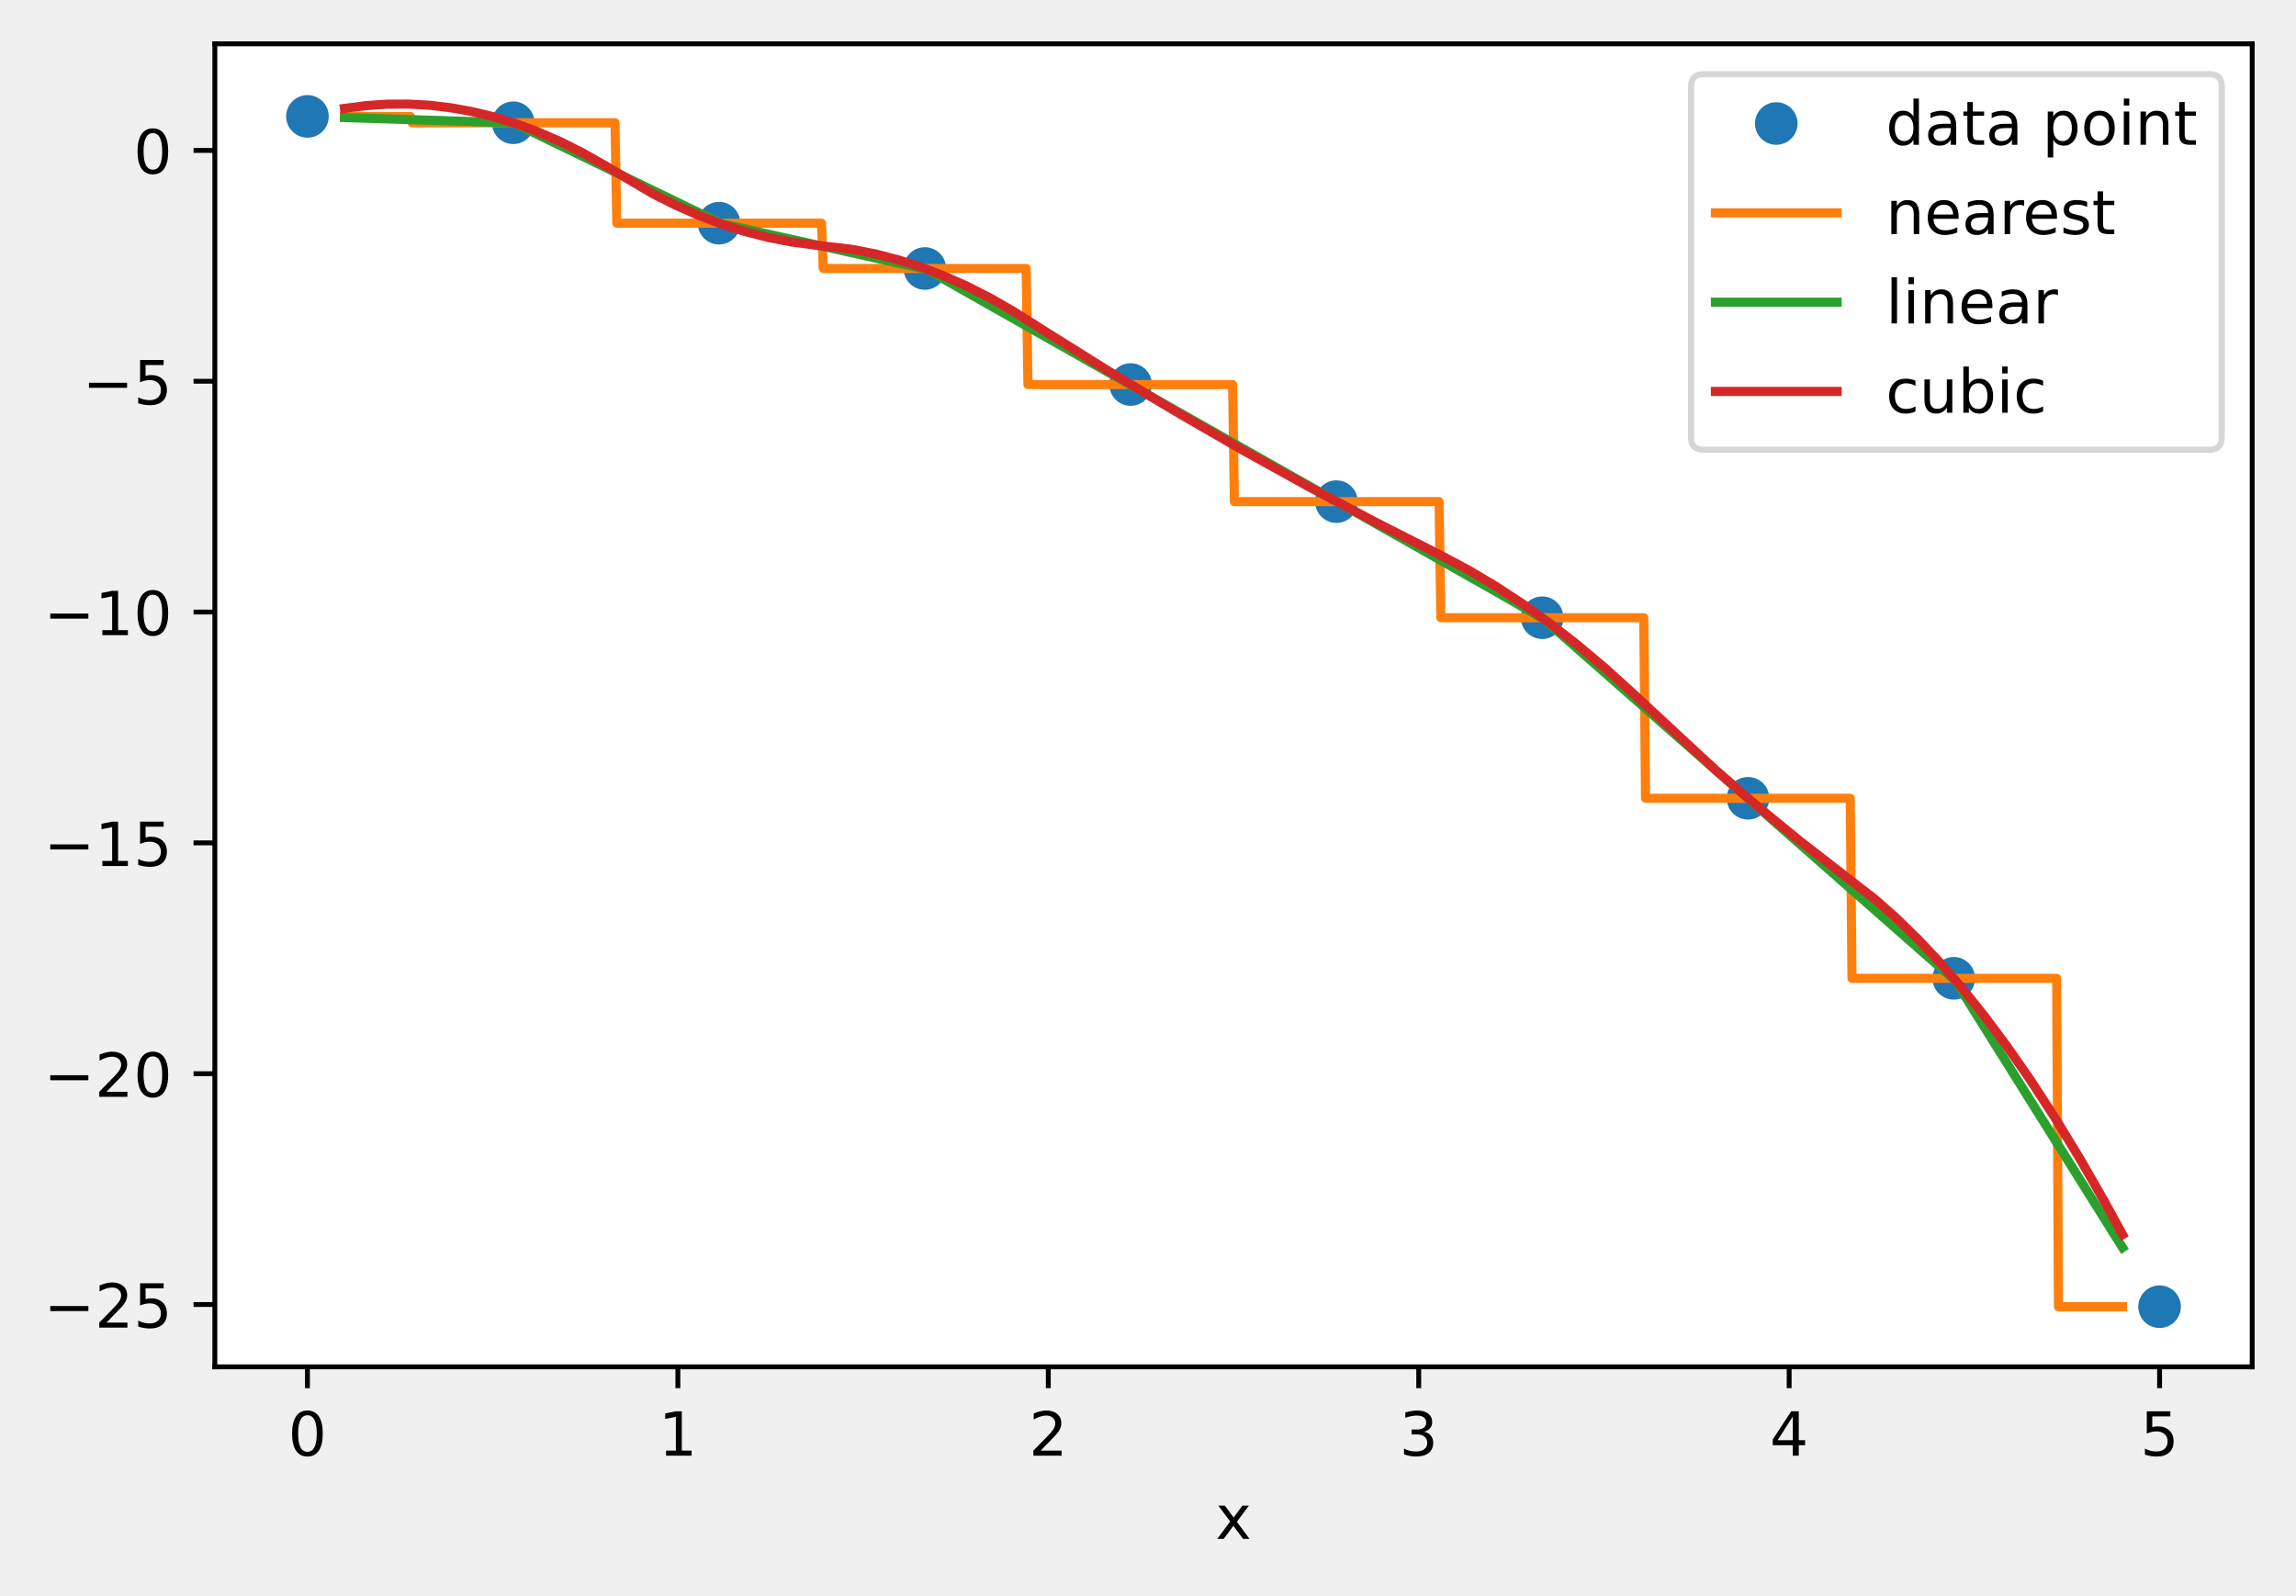
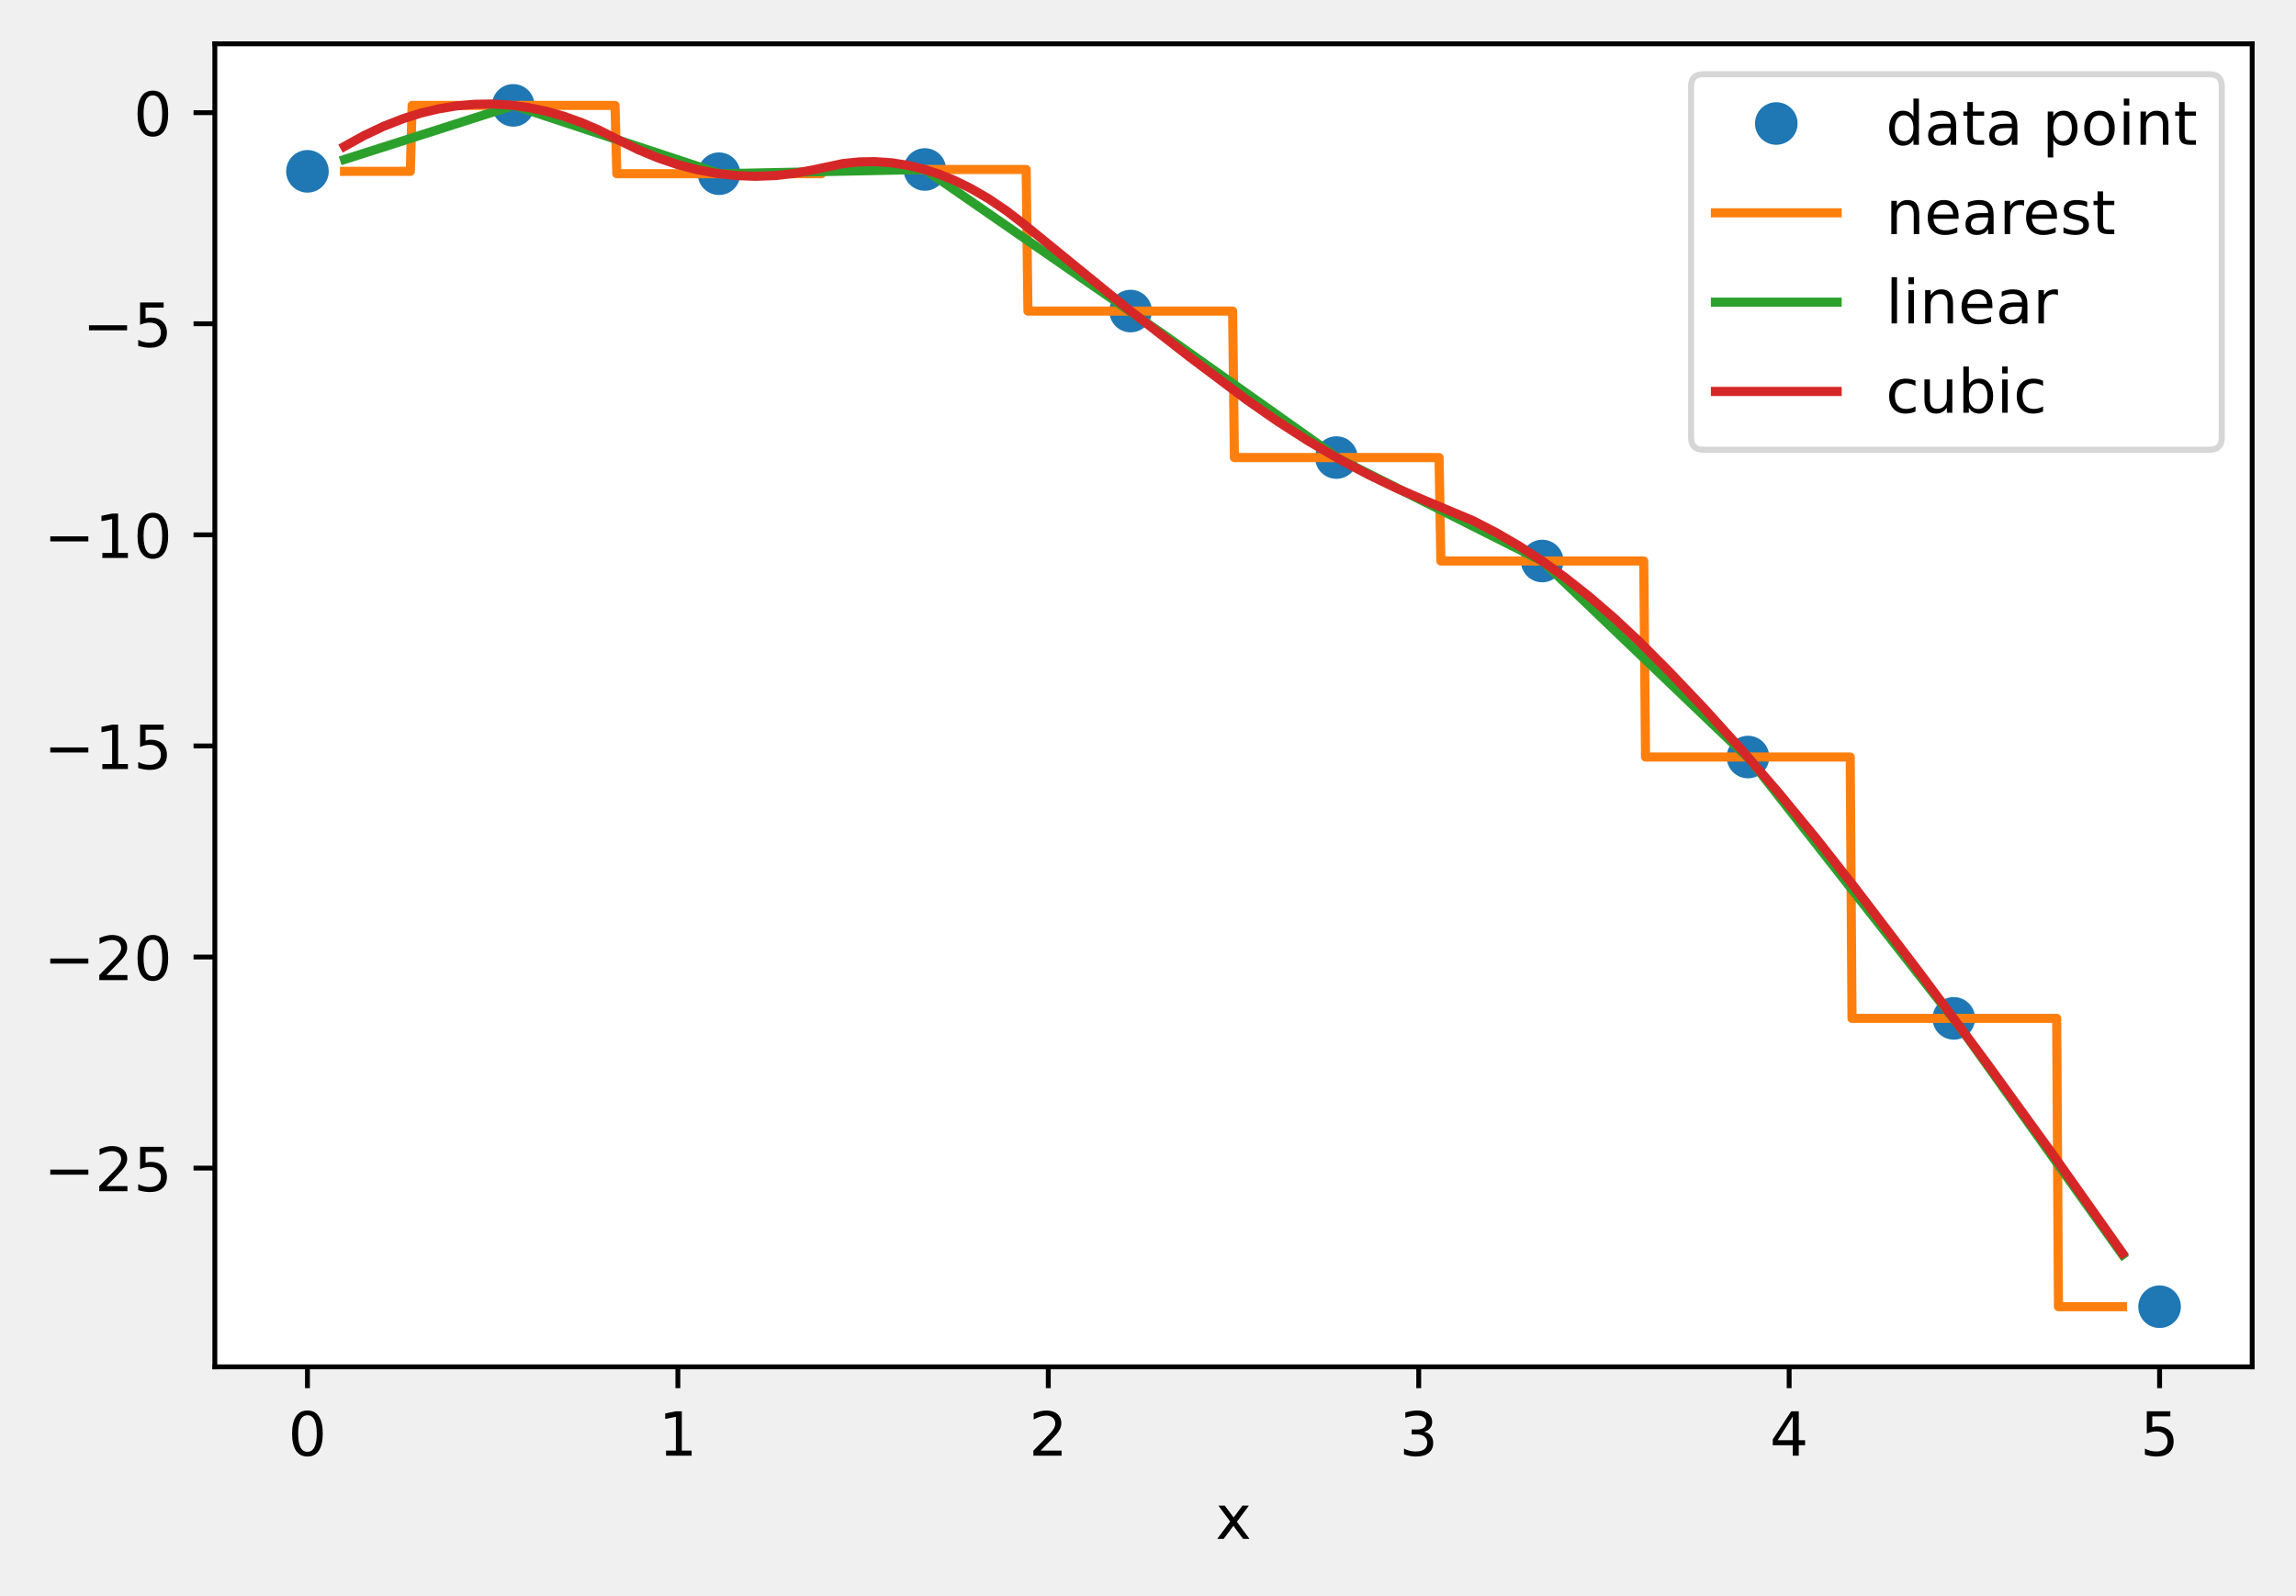
<svg xmlns="http://www.w3.org/2000/svg" xmlns:xlink="http://www.w3.org/1999/xlink" height="262.196pt" version="1.1" viewBox="0 0 377.305 262.196" width="377.305pt">
  <defs>
    <style type="text/css">*{stroke-linecap:butt;stroke-linejoin:round;}</style>
  </defs>
  <g id="figure_1">
    <g id="patch_1">
      <path d="M 0 262.196  L 377.305 262.196  L 377.305 0  L 0 0  z " style="fill:none;" />
    </g>
    <g id="axes_1">
      <g id="patch_2">
        <path d="M 35.305 224.64  L 370.105 224.64  L 370.105 7.2  L 35.305 7.2  z " style="fill:#ffffff;" />
      </g>
      <g id="matplotlib.axis_1">
        <g id="xtick_1">
          <g id="line2d_1">
            <defs>
-               <path d="M 0 0  L 0 3.5  " id="mc7e67c83ed" style="stroke:#000000;stroke-width:0.8;" />
-             </defs>
-             <g>
-               <use style="stroke:#000000;stroke-width:0.8;" x="50.523" xlink:href="#mc7e67c83ed" y="224.64" />
+               <path d="M 0 0  L 0 3.5  " id="medf5d07f80" style="stroke:#000000;stroke-width:0.8;" />
+             </defs>
+             <g>
+               <use style="stroke:#000000;stroke-width:0.8;" x="50.523" xlink:href="#medf5d07f80" y="224.64" />
            </g>
          </g>
          <g id="text_1">
            <g transform="translate(47.34162 239.2384)scale(0.1 -0.1)">
              <defs>
                <path d="M 31.781 66.406  Q 24.172 66.406 20.328 58.906  Q 16.5 51.422 16.5 36.375  Q 16.5 21.391 20.328 13.891  Q 24.172 6.391 31.781 6.391  Q 39.453 6.391 43.281 13.891  Q 47.125 21.391 47.125 36.375  Q 47.125 51.422 43.281 58.906  Q 39.453 66.406 31.781 66.406  z M 31.781 74.219  Q 44.047 74.219 50.516 64.516  Q 56.984 54.828 56.984 36.375  Q 56.984 17.969 50.516 8.266  Q 44.047 -1.422 31.781 -1.422  Q 19.531 -1.422 13.062 8.266  Q 6.594 17.969 6.594 36.375  Q 6.594 54.828 13.062 64.516  Q 19.531 74.219 31.781 74.219  z " id="DejaVuSans-48" />
              </defs>
              <use xlink:href="#DejaVuSans-48" />
            </g>
          </g>
        </g>
        <g id="xtick_2">
          <g id="line2d_2">
            <g>
-               <use style="stroke:#000000;stroke-width:0.8;" x="111.396" xlink:href="#mc7e67c83ed" y="224.64" />
+               <use style="stroke:#000000;stroke-width:0.8;" x="111.396" xlink:href="#medf5d07f80" y="224.64" />
            </g>
          </g>
          <g id="text_2">
            <g transform="translate(108.2143 239.2384)scale(0.1 -0.1)">
              <defs>
                <path d="M 12.406 8.297  L 28.516 8.297  L 28.516 63.922  L 10.984 60.406  L 10.984 69.391  L 28.422 72.906  L 38.281 72.906  L 38.281 8.297  L 54.391 8.297  L 54.391 0  L 12.406 0  z " id="DejaVuSans-49" />
              </defs>
              <use xlink:href="#DejaVuSans-49" />
            </g>
          </g>
        </g>
        <g id="xtick_3">
          <g id="line2d_3">
            <g>
-               <use style="stroke:#000000;stroke-width:0.8;" x="172.268" xlink:href="#mc7e67c83ed" y="224.64" />
+               <use style="stroke:#000000;stroke-width:0.8;" x="172.268" xlink:href="#medf5d07f80" y="224.64" />
            </g>
          </g>
          <g id="text_3">
            <g transform="translate(169.0871 239.2384)scale(0.1 -0.1)">
              <defs>
                <path d="M 19.188 8.297  L 53.609 8.297  L 53.609 0  L 7.328 0  L 7.328 8.297  Q 12.938 14.109 22.625 23.891  Q 32.328 33.688 34.812 36.531  Q 39.547 41.844 41.422 45.531  Q 43.312 49.219 43.312 52.781  Q 43.312 58.594 39.234 62.25  Q 35.156 65.922 28.609 65.922  Q 23.969 65.922 18.812 64.312  Q 13.672 62.703 7.812 59.422  L 7.812 69.391  Q 13.766 71.781 18.938 73  Q 24.125 74.219 28.422 74.219  Q 39.75 74.219 46.484 68.547  Q 53.219 62.891 53.219 53.422  Q 53.219 48.922 51.531 44.891  Q 49.859 40.875 45.406 35.406  Q 44.188 33.984 37.641 27.219  Q 31.109 20.453 19.188 8.297  z " id="DejaVuSans-50" />
              </defs>
              <use xlink:href="#DejaVuSans-50" />
            </g>
          </g>
        </g>
        <g id="xtick_4">
          <g id="line2d_4">
            <g>
-               <use style="stroke:#000000;stroke-width:0.8;" x="233.141" xlink:href="#mc7e67c83ed" y="224.64" />
+               <use style="stroke:#000000;stroke-width:0.8;" x="233.141" xlink:href="#medf5d07f80" y="224.64" />
            </g>
          </g>
          <g id="text_4">
            <g transform="translate(229.9598 239.2384)scale(0.1 -0.1)">
              <defs>
                <path d="M 40.578 39.312  Q 47.656 37.797 51.625 33  Q 55.609 28.219 55.609 21.188  Q 55.609 10.406 48.188 4.484  Q 40.766 -1.422 27.094 -1.422  Q 22.516 -1.422 17.656 -0.516  Q 12.797 0.391 7.625 2.203  L 7.625 11.719  Q 11.719 9.328 16.594 8.109  Q 21.484 6.891 26.812 6.891  Q 36.078 6.891 40.938 10.547  Q 45.797 14.203 45.797 21.188  Q 45.797 27.641 41.281 31.266  Q 36.766 34.906 28.719 34.906  L 20.219 34.906  L 20.219 43.016  L 29.109 43.016  Q 36.375 43.016 40.234 45.922  Q 44.094 48.828 44.094 54.297  Q 44.094 59.906 40.109 62.906  Q 36.141 65.922 28.719 65.922  Q 24.656 65.922 20.016 65.031  Q 15.375 64.156 9.812 62.312  L 9.812 71.094  Q 15.438 72.656 20.344 73.438  Q 25.25 74.219 29.594 74.219  Q 40.828 74.219 47.359 69.109  Q 53.906 64.016 53.906 55.328  Q 53.906 49.266 50.438 45.094  Q 46.969 40.922 40.578 39.312  z " id="DejaVuSans-51" />
              </defs>
              <use xlink:href="#DejaVuSans-51" />
            </g>
          </g>
        </g>
        <g id="xtick_5">
          <g id="line2d_5">
            <g>
-               <use style="stroke:#000000;stroke-width:0.8;" x="294.014" xlink:href="#mc7e67c83ed" y="224.64" />
+               <use style="stroke:#000000;stroke-width:0.8;" x="294.014" xlink:href="#medf5d07f80" y="224.64" />
            </g>
          </g>
          <g id="text_5">
            <g transform="translate(290.8325 239.2384)scale(0.1 -0.1)">
              <defs>
                <path d="M 37.797 64.312  L 12.891 25.391  L 37.797 25.391  z M 35.203 72.906  L 47.609 72.906  L 47.609 25.391  L 58.016 25.391  L 58.016 17.188  L 47.609 17.188  L 47.609 0  L 37.797 0  L 37.797 17.188  L 4.891 17.188  L 4.891 26.703  z " id="DejaVuSans-52" />
              </defs>
              <use xlink:href="#DejaVuSans-52" />
            </g>
          </g>
        </g>
        <g id="xtick_6">
          <g id="line2d_6">
            <g>
-               <use style="stroke:#000000;stroke-width:0.8;" x="354.887" xlink:href="#mc7e67c83ed" y="224.64" />
+               <use style="stroke:#000000;stroke-width:0.8;" x="354.887" xlink:href="#medf5d07f80" y="224.64" />
            </g>
          </g>
          <g id="text_6">
            <g transform="translate(351.7053 239.2384)scale(0.1 -0.1)">
              <defs>
                <path d="M 10.797 72.906  L 49.516 72.906  L 49.516 64.594  L 19.828 64.594  L 19.828 46.734  Q 21.969 47.469 24.109 47.828  Q 26.266 48.188 28.422 48.188  Q 40.625 48.188 47.75 41.5  Q 54.891 34.812 54.891 23.391  Q 54.891 11.625 47.562 5.094  Q 40.234 -1.422 26.906 -1.422  Q 22.312 -1.422 17.547 -0.641  Q 12.797 0.141 7.719 1.703  L 7.719 11.625  Q 12.109 9.234 16.797 8.062  Q 21.484 6.891 26.703 6.891  Q 35.156 6.891 40.078 11.328  Q 45.016 15.766 45.016 23.391  Q 45.016 31 40.078 35.438  Q 35.156 39.891 26.703 39.891  Q 22.75 39.891 18.812 39.016  Q 14.891 38.141 10.797 36.281  z " id="DejaVuSans-53" />
              </defs>
              <use xlink:href="#DejaVuSans-53" />
            </g>
          </g>
        </g>
        <g id="text_7">
          <g transform="translate(199.7453 252.9166)scale(0.1 -0.1)">
            <defs>
              <path d="M 54.891 54.688  L 35.109 28.078  L 55.906 0  L 45.312 0  L 29.391 21.484  L 13.484 0  L 2.875 0  L 24.125 28.609  L 4.688 54.688  L 15.281 54.688  L 29.781 35.203  L 44.281 54.688  z " id="DejaVuSans-120" />
            </defs>
            <use xlink:href="#DejaVuSans-120" />
          </g>
        </g>
      </g>
      <g id="matplotlib.axis_2">
        <g id="ytick_1">
          <g id="line2d_7">
            <defs>
-               <path d="M 0 0  L -3.5 0  " id="mda17e55105" style="stroke:#000000;stroke-width:0.8;" />
-             </defs>
-             <g>
-               <use style="stroke:#000000;stroke-width:0.8;" x="35.305" xlink:href="#mda17e55105" y="214.397" />
+               <path d="M 0 0  L -3.5 0  " id="mc867c1fa30" style="stroke:#000000;stroke-width:0.8;" />
+             </defs>
+             <g>
+               <use style="stroke:#000000;stroke-width:0.8;" x="35.305" xlink:href="#mc867c1fa30" y="191.976" />
            </g>
          </g>
          <g id="text_8">
-             <g transform="translate(7.2 218.1959)scale(0.1 -0.1)">
+             <g transform="translate(7.2 195.7757)scale(0.1 -0.1)">
              <defs>
                <path d="M 10.594 35.5  L 73.188 35.5  L 73.188 27.203  L 10.594 27.203  z " id="DejaVuSans-8722" />
              </defs>
              <use xlink:href="#DejaVuSans-8722" />
              <use x="83.789" xlink:href="#DejaVuSans-50" />
              <use x="147.412" xlink:href="#DejaVuSans-53" />
            </g>
          </g>
        </g>
        <g id="ytick_2">
          <g id="line2d_8">
            <g>
-               <use style="stroke:#000000;stroke-width:0.8;" x="35.305" xlink:href="#mda17e55105" y="176.462" />
+               <use style="stroke:#000000;stroke-width:0.8;" x="35.305" xlink:href="#mc867c1fa30" y="157.285" />
            </g>
          </g>
          <g id="text_9">
-             <g transform="translate(7.2 180.261)scale(0.1 -0.1)">
+             <g transform="translate(7.2 161.0838)scale(0.1 -0.1)">
              <use xlink:href="#DejaVuSans-8722" />
              <use x="83.789" xlink:href="#DejaVuSans-50" />
              <use x="147.412" xlink:href="#DejaVuSans-48" />
            </g>
          </g>
        </g>
        <g id="ytick_3">
          <g id="line2d_9">
            <g>
-               <use style="stroke:#000000;stroke-width:0.8;" x="35.305" xlink:href="#mda17e55105" y="138.527" />
+               <use style="stroke:#000000;stroke-width:0.8;" x="35.305" xlink:href="#mc867c1fa30" y="122.593" />
            </g>
          </g>
          <g id="text_10">
-             <g transform="translate(7.2 142.326)scale(0.1 -0.1)">
+             <g transform="translate(7.2 126.3919)scale(0.1 -0.1)">
              <use xlink:href="#DejaVuSans-8722" />
              <use x="83.789" xlink:href="#DejaVuSans-49" />
              <use x="147.412" xlink:href="#DejaVuSans-53" />
            </g>
          </g>
        </g>
        <g id="ytick_4">
          <g id="line2d_10">
            <g>
-               <use style="stroke:#000000;stroke-width:0.8;" x="35.305" xlink:href="#mda17e55105" y="100.592" />
+               <use style="stroke:#000000;stroke-width:0.8;" x="35.305" xlink:href="#mc867c1fa30" y="87.901" />
            </g>
          </g>
          <g id="text_11">
-             <g transform="translate(7.2 104.391)scale(0.1 -0.1)">
+             <g transform="translate(7.2 91.7)scale(0.1 -0.1)">
              <use xlink:href="#DejaVuSans-8722" />
              <use x="83.789" xlink:href="#DejaVuSans-49" />
              <use x="147.412" xlink:href="#DejaVuSans-48" />
            </g>
          </g>
        </g>
        <g id="ytick_5">
          <g id="line2d_11">
            <g>
-               <use style="stroke:#000000;stroke-width:0.8;" x="35.305" xlink:href="#mda17e55105" y="62.657" />
+               <use style="stroke:#000000;stroke-width:0.8;" x="35.305" xlink:href="#mc867c1fa30" y="53.209" />
            </g>
          </g>
          <g id="text_12">
-             <g transform="translate(13.5625 66.45606)scale(0.1 -0.1)">
+             <g transform="translate(13.5625 57.00812)scale(0.1 -0.1)">
              <use xlink:href="#DejaVuSans-8722" />
              <use x="83.789" xlink:href="#DejaVuSans-53" />
            </g>
          </g>
        </g>
        <g id="ytick_6">
          <g id="line2d_12">
            <g>
-               <use style="stroke:#000000;stroke-width:0.8;" x="35.305" xlink:href="#mda17e55105" y="24.722" />
+               <use style="stroke:#000000;stroke-width:0.8;" x="35.305" xlink:href="#mc867c1fa30" y="18.517" />
            </g>
          </g>
          <g id="text_13">
-             <g transform="translate(21.94219 28.52109)scale(0.1 -0.1)">
+             <g transform="translate(21.94219 22.31624)scale(0.1 -0.1)">
              <use xlink:href="#DejaVuSans-48" />
            </g>
          </g>
        </g>
      </g>
      <g id="line2d_13">
        <defs>
-           <path d="M 0 3  C 0.796 3 1.559 2.684 2.121 2.121  C 2.684 1.559 3 0.796 3 0  C 3 -0.796 2.684 -1.559 2.121 -2.121  C 1.559 -2.684 0.796 -3 0 -3  C -0.796 -3 -1.559 -2.684 -2.121 -2.121  C -2.684 -1.559 -3 -0.796 -3 0  C -3 0.796 -2.684 1.559 -2.121 2.121  C -1.559 2.684 -0.796 3 0 3  z " id="m07d501a0b1" style="stroke:#1f77b4;" />
+           <path d="M 0 3  C 0.796 3 1.559 2.684 2.121 2.121  C 2.684 1.559 3 0.796 3 0  C 3 -0.796 2.684 -1.559 2.121 -2.121  C 1.559 -2.684 0.796 -3 0 -3  C -0.796 -3 -1.559 -2.684 -2.121 -2.121  C -2.684 -1.559 -3 -0.796 -3 0  C -3 0.796 -2.684 1.559 -2.121 2.121  C -1.559 2.684 -0.796 3 0 3  z " id="m6304aa72a4" style="stroke:#1f77b4;" />
        </defs>
-         <g clip-path="url(#p6eb6c533b1)">
-           <use style="fill:#1f77b4;stroke:#1f77b4;" x="50.523" xlink:href="#m07d501a0b1" y="19.128" />
-           <use style="fill:#1f77b4;stroke:#1f77b4;" x="84.341" xlink:href="#m07d501a0b1" y="20.175" />
-           <use style="fill:#1f77b4;stroke:#1f77b4;" x="118.159" xlink:href="#m07d501a0b1" y="36.679" />
-           <use style="fill:#1f77b4;stroke:#1f77b4;" x="151.977" xlink:href="#m07d501a0b1" y="44.126" />
-           <use style="fill:#1f77b4;stroke:#1f77b4;" x="185.796" xlink:href="#m07d501a0b1" y="63.197" />
-           <use style="fill:#1f77b4;stroke:#1f77b4;" x="219.614" xlink:href="#m07d501a0b1" y="82.441" />
-           <use style="fill:#1f77b4;stroke:#1f77b4;" x="253.432" xlink:href="#m07d501a0b1" y="101.521" />
-           <use style="fill:#1f77b4;stroke:#1f77b4;" x="287.25" xlink:href="#m07d501a0b1" y="131.195" />
-           <use style="fill:#1f77b4;stroke:#1f77b4;" x="321.068" xlink:href="#m07d501a0b1" y="160.788" />
-           <use style="fill:#1f77b4;stroke:#1f77b4;" x="354.887" xlink:href="#m07d501a0b1" y="214.756" />
+         <g clip-path="url(#p09523be0fa)">
+           <use style="fill:#1f77b4;stroke:#1f77b4;" x="50.523" xlink:href="#m6304aa72a4" y="28.158" />
+           <use style="fill:#1f77b4;stroke:#1f77b4;" x="84.341" xlink:href="#m6304aa72a4" y="17.318" />
+           <use style="fill:#1f77b4;stroke:#1f77b4;" x="118.159" xlink:href="#m6304aa72a4" y="28.551" />
+           <use style="fill:#1f77b4;stroke:#1f77b4;" x="151.977" xlink:href="#m6304aa72a4" y="27.853" />
+           <use style="fill:#1f77b4;stroke:#1f77b4;" x="185.796" xlink:href="#m6304aa72a4" y="51.123" />
+           <use style="fill:#1f77b4;stroke:#1f77b4;" x="219.614" xlink:href="#m6304aa72a4" y="75.199" />
+           <use style="fill:#1f77b4;stroke:#1f77b4;" x="253.432" xlink:href="#m6304aa72a4" y="92.203" />
+           <use style="fill:#1f77b4;stroke:#1f77b4;" x="287.25" xlink:href="#m6304aa72a4" y="124.419" />
+           <use style="fill:#1f77b4;stroke:#1f77b4;" x="321.068" xlink:href="#m6304aa72a4" y="167.369" />
+           <use style="fill:#1f77b4;stroke:#1f77b4;" x="354.887" xlink:href="#m6304aa72a4" y="214.756" />
        </g>
      </g>
      <g id="line2d_14">
-         <path clip-path="url(#p6eb6c533b1)" d="M 56.61 19.128  L 67.432 19.128  L 67.724 20.175  L 101.067 20.175  L 101.36 36.679  L 134.995 36.679  L 135.288 44.126  L 168.631 44.126  L 168.923 63.197  L 202.558 63.197  L 202.851 82.441  L 236.486 82.441  L 236.779 101.521  L 270.122 101.521  L 270.414 131.195  L 304.05 131.195  L 304.342 160.788  L 337.977 160.788  L 338.27 214.756  L 348.799 214.756  L 348.799 214.756  " style="fill:none;stroke:#ff7f0e;stroke-linecap:square;stroke-width:1.5;" />
+         <path clip-path="url(#p09523be0fa)" d="M 56.61 28.158  L 67.432 28.158  L 67.724 17.318  L 101.067 17.318  L 101.36 28.551  L 134.995 28.551  L 135.288 27.853  L 168.631 27.853  L 168.923 51.123  L 202.558 51.123  L 202.851 75.199  L 236.486 75.199  L 236.779 92.203  L 270.122 92.203  L 270.414 124.419  L 304.05 124.419  L 304.342 167.369  L 337.977 167.369  L 338.27 214.756  L 348.799 214.756  L 348.799 214.756  " style="fill:none;stroke:#ff7f0e;stroke-linecap:square;stroke-width:1.5;" />
      </g>
      <g id="line2d_15">
-         <path clip-path="url(#p6eb6c533b1)" d="M 56.61 19.317  L 84.396 20.202  L 118.616 36.78  L 152.252 44.281  L 210.748 77.396  L 246.138 97.406  L 253.743 101.794  L 321.306 161.167  L 348.799 205.042  L 348.799 205.042  " style="fill:none;stroke:#2ca02c;stroke-linecap:square;stroke-width:1.5;" />
+         <path clip-path="url(#p09523be0fa)" d="M 56.61 26.207  L 84.396 17.337  L 118.324 28.547  L 151.959 27.853  L 155.176 30.054  L 191.444 55.145  L 220.107 75.447  L 253.45 92.221  L 287.671 124.953  L 322.183 168.931  L 348.799 206.227  L 348.799 206.227  " style="fill:none;stroke:#2ca02c;stroke-linecap:square;stroke-width:1.5;" />
      </g>
      <g id="line2d_16">
-         <path clip-path="url(#p6eb6c533b1)" d="M 56.61 17.816  L 60.12 17.359  L 63.63 17.121  L 67.139 17.102  L 70.649 17.302  L 74.159 17.721  L 77.669 18.359  L 81.179 19.215  L 84.688 20.291  L 88.198 21.586  L 92 23.235  L 95.803 25.142  L 99.605 27.306  L 107.209 31.799  L 111.012 33.715  L 114.814 35.396  L 118.616 36.841  L 122.418 38.05  L 126.221 39.024  L 130.023 39.762  L 133.825 40.265  L 139.967 40.975  L 143.77 41.713  L 147.572 42.692  L 151.374 43.911  L 155.176 45.37  L 158.979 47.071  L 162.781 49.011  L 166.583 51.193  L 171.555 54.341  L 182.377 61.112  L 193.199 67.624  L 204.021 73.876  L 215.135 80.033  L 225.957 85.777  L 237.071 91.42  L 241.458 93.766  L 245.846 96.378  L 250.233 99.256  L 254.62 102.399  L 259.007 105.808  L 263.687 109.737  L 268.367 113.968  L 282.113 126.731  L 288.841 132.541  L 295.568 138.052  L 302.002 143.043  L 308.144 147.806  L 311.654 150.913  L 315.164 154.333  L 318.674 158.064  L 322.183 162.106  L 325.986 166.837  L 329.788 171.934  L 333.59 177.397  L 337.685 183.689  L 341.78 190.406  L 345.874 197.546  L 348.799 202.907  L 348.799 202.907  " style="fill:none;stroke:#d62728;stroke-linecap:square;stroke-width:1.5;" />
+         <path clip-path="url(#p09523be0fa)" d="M 56.61 24.061  L 59.827 22.277  L 63.045 20.755  L 66.262 19.497  L 69.187 18.581  L 72.112 17.883  L 75.036 17.402  L 77.961 17.139  L 80.886 17.093  L 83.811 17.264  L 86.736 17.653  L 89.661 18.259  L 92.585 19.083  L 95.51 20.124  L 98.435 21.383  L 101.652 23.015  L 104.87 24.597  L 108.087 25.935  L 111.304 27.03  L 114.521 27.882  L 117.739 28.489  L 120.956 28.854  L 124.173 28.974  L 127.391 28.852  L 130.608 28.485  L 133.825 27.875  L 138.505 26.883  L 141.137 26.612  L 143.77 26.564  L 146.402 26.74  L 149.034 27.141  L 151.667 27.764  L 154.299 28.612  L 156.931 29.684  L 159.564 30.979  L 162.488 32.681  L 165.413 34.66  L 168.338 36.914  L 185.302 50.732  L 195.539 58.706  L 204.898 65.734  L 209.87 69.194  L 214.843 72.387  L 219.815 75.312  L 224.787 77.97  L 229.467 80.228  L 234.146 82.249  L 242.043 85.562  L 245.846 87.519  L 249.648 89.737  L 253.45 92.216  L 257.253 94.955  L 261.055 97.956  L 265.15 101.479  L 269.244 105.304  L 274.216 110.287  L 280.066 116.441  L 286.208 123.233  L 292.35 130.365  L 298.492 137.834  L 304.927 146.022  L 315.749 160.243  L 326.571 174.833  L 337.392 189.793  L 348.507 205.541  L 348.799 205.961  L 348.799 205.961  " style="fill:none;stroke:#d62728;stroke-linecap:square;stroke-width:1.5;" />
      </g>
      <g id="patch_3">
        <path d="M 35.305 224.64  L 35.305 7.2  " style="fill:none;stroke:#000000;stroke-linecap:square;stroke-linejoin:miter;stroke-width:0.8;" />
      </g>
      <g id="patch_4">
        <path d="M 370.105 224.64  L 370.105 7.2  " style="fill:none;stroke:#000000;stroke-linecap:square;stroke-linejoin:miter;stroke-width:0.8;" />
      </g>
      <g id="patch_5">
        <path d="M 35.305 224.64  L 370.105 224.64  " style="fill:none;stroke:#000000;stroke-linecap:square;stroke-linejoin:miter;stroke-width:0.8;" />
      </g>
      <g id="patch_6">
        <path d="M 35.305 7.2  L 370.105 7.2  " style="fill:none;stroke:#000000;stroke-linecap:square;stroke-linejoin:miter;stroke-width:0.8;" />
      </g>
      <g id="legend_1">
        <g id="patch_7">
          <path d="M 279.898 73.912  L 363.105 73.912  Q 365.105 73.912 365.105 71.912  L 365.105 14.2  Q 365.105 12.2 363.105 12.2  L 279.898 12.2  Q 277.898 12.2 277.898 14.2  L 277.898 71.912  Q 277.898 73.912 279.898 73.912  z " style="fill:#ffffff;opacity:0.8;stroke:#cccccc;stroke-linejoin:miter;" />
        </g>
        <g id="line2d_17" />
        <g id="line2d_18">
          <g>
-             <use style="fill:#1f77b4;stroke:#1f77b4;" x="291.898" xlink:href="#m07d501a0b1" y="20.298" />
+             <use style="fill:#1f77b4;stroke:#1f77b4;" x="291.898" xlink:href="#m6304aa72a4" y="20.298" />
          </g>
        </g>
        <g id="text_14">
          <g transform="translate(309.8984 23.79844)scale(0.1 -0.1)">
            <defs>
              <path d="M 45.406 46.391  L 45.406 75.984  L 54.391 75.984  L 54.391 0  L 45.406 0  L 45.406 8.203  Q 42.578 3.328 38.25 0.953  Q 33.938 -1.422 27.875 -1.422  Q 17.969 -1.422 11.734 6.484  Q 5.516 14.406 5.516 27.297  Q 5.516 40.188 11.734 48.094  Q 17.969 56 27.875 56  Q 33.938 56 38.25 53.625  Q 42.578 51.266 45.406 46.391  z M 14.797 27.297  Q 14.797 17.391 18.875 11.75  Q 22.953 6.109 30.078 6.109  Q 37.203 6.109 41.297 11.75  Q 45.406 17.391 45.406 27.297  Q 45.406 37.203 41.297 42.844  Q 37.203 48.484 30.078 48.484  Q 22.953 48.484 18.875 42.844  Q 14.797 37.203 14.797 27.297  z " id="DejaVuSans-100" />
              <path d="M 34.281 27.484  Q 23.391 27.484 19.188 25  Q 14.984 22.516 14.984 16.5  Q 14.984 11.719 18.141 8.906  Q 21.297 6.109 26.703 6.109  Q 34.188 6.109 38.703 11.406  Q 43.219 16.703 43.219 25.484  L 43.219 27.484  z M 52.203 31.203  L 52.203 0  L 43.219 0  L 43.219 8.297  Q 40.141 3.328 35.547 0.953  Q 30.953 -1.422 24.312 -1.422  Q 15.922 -1.422 10.953 3.297  Q 6 8.016 6 15.922  Q 6 25.141 12.172 29.828  Q 18.359 34.516 30.609 34.516  L 43.219 34.516  L 43.219 35.406  Q 43.219 41.609 39.141 45  Q 35.062 48.391 27.688 48.391  Q 23 48.391 18.547 47.266  Q 14.109 46.141 10.016 43.891  L 10.016 52.203  Q 14.938 54.109 19.578 55.047  Q 24.219 56 28.609 56  Q 40.484 56 46.344 49.844  Q 52.203 43.703 52.203 31.203  z " id="DejaVuSans-97" />
              <path d="M 18.312 70.219  L 18.312 54.688  L 36.812 54.688  L 36.812 47.703  L 18.312 47.703  L 18.312 18.016  Q 18.312 11.328 20.141 9.422  Q 21.969 7.516 27.594 7.516  L 36.812 7.516  L 36.812 0  L 27.594 0  Q 17.188 0 13.234 3.875  Q 9.281 7.766 9.281 18.016  L 9.281 47.703  L 2.688 47.703  L 2.688 54.688  L 9.281 54.688  L 9.281 70.219  z " id="DejaVuSans-116" />
              <path id="DejaVuSans-32" />
              <path d="M 18.109 8.203  L 18.109 -20.797  L 9.078 -20.797  L 9.078 54.688  L 18.109 54.688  L 18.109 46.391  Q 20.953 51.266 25.266 53.625  Q 29.594 56 35.594 56  Q 45.562 56 51.781 48.094  Q 58.016 40.188 58.016 27.297  Q 58.016 14.406 51.781 6.484  Q 45.562 -1.422 35.594 -1.422  Q 29.594 -1.422 25.266 0.953  Q 20.953 3.328 18.109 8.203  z M 48.688 27.297  Q 48.688 37.203 44.609 42.844  Q 40.531 48.484 33.406 48.484  Q 26.266 48.484 22.188 42.844  Q 18.109 37.203 18.109 27.297  Q 18.109 17.391 22.188 11.75  Q 26.266 6.109 33.406 6.109  Q 40.531 6.109 44.609 11.75  Q 48.688 17.391 48.688 27.297  z " id="DejaVuSans-112" />
              <path d="M 30.609 48.391  Q 23.391 48.391 19.188 42.75  Q 14.984 37.109 14.984 27.297  Q 14.984 17.484 19.156 11.844  Q 23.344 6.203 30.609 6.203  Q 37.797 6.203 41.984 11.859  Q 46.188 17.531 46.188 27.297  Q 46.188 37.016 41.984 42.703  Q 37.797 48.391 30.609 48.391  z M 30.609 56  Q 42.328 56 49.016 48.375  Q 55.719 40.766 55.719 27.297  Q 55.719 13.875 49.016 6.219  Q 42.328 -1.422 30.609 -1.422  Q 18.844 -1.422 12.172 6.219  Q 5.516 13.875 5.516 27.297  Q 5.516 40.766 12.172 48.375  Q 18.844 56 30.609 56  z " id="DejaVuSans-111" />
              <path d="M 9.422 54.688  L 18.406 54.688  L 18.406 0  L 9.422 0  z M 9.422 75.984  L 18.406 75.984  L 18.406 64.594  L 9.422 64.594  z " id="DejaVuSans-105" />
              <path d="M 54.891 33.016  L 54.891 0  L 45.906 0  L 45.906 32.719  Q 45.906 40.484 42.875 44.328  Q 39.844 48.188 33.797 48.188  Q 26.516 48.188 22.312 43.547  Q 18.109 38.922 18.109 30.906  L 18.109 0  L 9.078 0  L 9.078 54.688  L 18.109 54.688  L 18.109 46.188  Q 21.344 51.125 25.703 53.562  Q 30.078 56 35.797 56  Q 45.219 56 50.047 50.172  Q 54.891 44.344 54.891 33.016  z " id="DejaVuSans-110" />
            </defs>
            <use xlink:href="#DejaVuSans-100" />
            <use x="63.477" xlink:href="#DejaVuSans-97" />
            <use x="124.756" xlink:href="#DejaVuSans-116" />
            <use x="163.965" xlink:href="#DejaVuSans-97" />
            <use x="225.244" xlink:href="#DejaVuSans-32" />
            <use x="257.031" xlink:href="#DejaVuSans-112" />
            <use x="320.508" xlink:href="#DejaVuSans-111" />
            <use x="381.689" xlink:href="#DejaVuSans-105" />
            <use x="409.473" xlink:href="#DejaVuSans-110" />
            <use x="472.852" xlink:href="#DejaVuSans-116" />
          </g>
        </g>
        <g id="line2d_19">
          <path d="M 281.898 34.977  L 301.898 34.977  " style="fill:none;stroke:#ff7f0e;stroke-linecap:square;stroke-width:1.5;" />
        </g>
        <g id="line2d_20" />
        <g id="text_15">
          <g transform="translate(309.8984 38.47656)scale(0.1 -0.1)">
            <defs>
              <path d="M 56.203 29.594  L 56.203 25.203  L 14.891 25.203  Q 15.484 15.922 20.484 11.062  Q 25.484 6.203 34.422 6.203  Q 39.594 6.203 44.453 7.469  Q 49.312 8.734 54.109 11.281  L 54.109 2.781  Q 49.266 0.734 44.188 -0.344  Q 39.109 -1.422 33.891 -1.422  Q 20.797 -1.422 13.156 6.188  Q 5.516 13.812 5.516 26.812  Q 5.516 40.234 12.766 48.109  Q 20.016 56 32.328 56  Q 43.359 56 49.781 48.891  Q 56.203 41.797 56.203 29.594  z M 47.219 32.234  Q 47.125 39.594 43.094 43.984  Q 39.062 48.391 32.422 48.391  Q 24.906 48.391 20.391 44.141  Q 15.875 39.891 15.188 32.172  z " id="DejaVuSans-101" />
              <path d="M 41.109 46.297  Q 39.594 47.172 37.812 47.578  Q 36.031 48 33.891 48  Q 26.266 48 22.188 43.047  Q 18.109 38.094 18.109 28.812  L 18.109 0  L 9.078 0  L 9.078 54.688  L 18.109 54.688  L 18.109 46.188  Q 20.953 51.172 25.484 53.578  Q 30.031 56 36.531 56  Q 37.453 56 38.578 55.875  Q 39.703 55.766 41.062 55.516  z " id="DejaVuSans-114" />
              <path d="M 44.281 53.078  L 44.281 44.578  Q 40.484 46.531 36.375 47.5  Q 32.281 48.484 27.875 48.484  Q 21.188 48.484 17.844 46.438  Q 14.5 44.391 14.5 40.281  Q 14.5 37.156 16.891 35.375  Q 19.281 33.594 26.516 31.984  L 29.594 31.297  Q 39.156 29.25 43.188 25.516  Q 47.219 21.781 47.219 15.094  Q 47.219 7.469 41.188 3.016  Q 35.156 -1.422 24.609 -1.422  Q 20.219 -1.422 15.453 -0.562  Q 10.688 0.297 5.422 2  L 5.422 11.281  Q 10.406 8.688 15.234 7.391  Q 20.062 6.109 24.812 6.109  Q 31.156 6.109 34.562 8.281  Q 37.984 10.453 37.984 14.406  Q 37.984 18.062 35.516 20.016  Q 33.062 21.969 24.703 23.781  L 21.578 24.516  Q 13.234 26.266 9.516 29.906  Q 5.812 33.547 5.812 39.891  Q 5.812 47.609 11.281 51.797  Q 16.75 56 26.812 56  Q 31.781 56 36.172 55.266  Q 40.578 54.547 44.281 53.078  z " id="DejaVuSans-115" />
            </defs>
            <use xlink:href="#DejaVuSans-110" />
            <use x="63.379" xlink:href="#DejaVuSans-101" />
            <use x="124.902" xlink:href="#DejaVuSans-97" />
            <use x="186.182" xlink:href="#DejaVuSans-114" />
            <use x="225.045" xlink:href="#DejaVuSans-101" />
            <use x="286.568" xlink:href="#DejaVuSans-115" />
            <use x="338.668" xlink:href="#DejaVuSans-116" />
          </g>
        </g>
        <g id="line2d_21">
          <path d="M 281.898 49.655  L 301.898 49.655  " style="fill:none;stroke:#2ca02c;stroke-linecap:square;stroke-width:1.5;" />
        </g>
        <g id="line2d_22" />
        <g id="text_16">
          <g transform="translate(309.8984 53.15469)scale(0.1 -0.1)">
            <defs>
              <path d="M 9.422 75.984  L 18.406 75.984  L 18.406 0  L 9.422 0  z " id="DejaVuSans-108" />
            </defs>
            <use xlink:href="#DejaVuSans-108" />
            <use x="27.783" xlink:href="#DejaVuSans-105" />
            <use x="55.566" xlink:href="#DejaVuSans-110" />
            <use x="118.945" xlink:href="#DejaVuSans-101" />
            <use x="180.469" xlink:href="#DejaVuSans-97" />
            <use x="241.748" xlink:href="#DejaVuSans-114" />
          </g>
        </g>
        <g id="line2d_23">
          <path d="M 281.898 64.333  L 301.898 64.333  " style="fill:none;stroke:#d62728;stroke-linecap:square;stroke-width:1.5;" />
        </g>
        <g id="line2d_24" />
        <g id="text_17">
          <g transform="translate(309.8984 67.83281)scale(0.1 -0.1)">
            <defs>
              <path d="M 48.781 52.594  L 48.781 44.188  Q 44.969 46.297 41.141 47.344  Q 37.312 48.391 33.406 48.391  Q 24.656 48.391 19.812 42.844  Q 14.984 37.312 14.984 27.297  Q 14.984 17.281 19.812 11.734  Q 24.656 6.203 33.406 6.203  Q 37.312 6.203 41.141 7.25  Q 44.969 8.297 48.781 10.406  L 48.781 2.094  Q 45.016 0.344 40.984 -0.531  Q 36.969 -1.422 32.422 -1.422  Q 20.062 -1.422 12.781 6.344  Q 5.516 14.109 5.516 27.297  Q 5.516 40.672 12.859 48.328  Q 20.219 56 33.016 56  Q 37.156 56 41.109 55.141  Q 45.062 54.297 48.781 52.594  z " id="DejaVuSans-99" />
              <path d="M 8.5 21.578  L 8.5 54.688  L 17.484 54.688  L 17.484 21.922  Q 17.484 14.156 20.5 10.266  Q 23.531 6.391 29.594 6.391  Q 36.859 6.391 41.078 11.031  Q 45.312 15.672 45.312 23.688  L 45.312 54.688  L 54.297 54.688  L 54.297 0  L 45.312 0  L 45.312 8.406  Q 42.047 3.422 37.719 1  Q 33.406 -1.422 27.688 -1.422  Q 18.266 -1.422 13.375 4.438  Q 8.5 10.297 8.5 21.578  z M 31.109 56  z " id="DejaVuSans-117" />
              <path d="M 48.688 27.297  Q 48.688 37.203 44.609 42.844  Q 40.531 48.484 33.406 48.484  Q 26.266 48.484 22.188 42.844  Q 18.109 37.203 18.109 27.297  Q 18.109 17.391 22.188 11.75  Q 26.266 6.109 33.406 6.109  Q 40.531 6.109 44.609 11.75  Q 48.688 17.391 48.688 27.297  z M 18.109 46.391  Q 20.953 51.266 25.266 53.625  Q 29.594 56 35.594 56  Q 45.562 56 51.781 48.094  Q 58.016 40.188 58.016 27.297  Q 58.016 14.406 51.781 6.484  Q 45.562 -1.422 35.594 -1.422  Q 29.594 -1.422 25.266 0.953  Q 20.953 3.328 18.109 8.203  L 18.109 0  L 9.078 0  L 9.078 75.984  L 18.109 75.984  z " id="DejaVuSans-98" />
            </defs>
            <use xlink:href="#DejaVuSans-99" />
            <use x="54.98" xlink:href="#DejaVuSans-117" />
            <use x="118.359" xlink:href="#DejaVuSans-98" />
            <use x="181.836" xlink:href="#DejaVuSans-105" />
            <use x="209.619" xlink:href="#DejaVuSans-99" />
          </g>
        </g>
      </g>
    </g>
  </g>
  <defs>
-     <clipPath id="p6eb6c533b1">
+     <clipPath id="p09523be0fa">
      <rect height="217.44" width="334.8" x="35.305" y="7.2" />
    </clipPath>
  </defs>
</svg>
